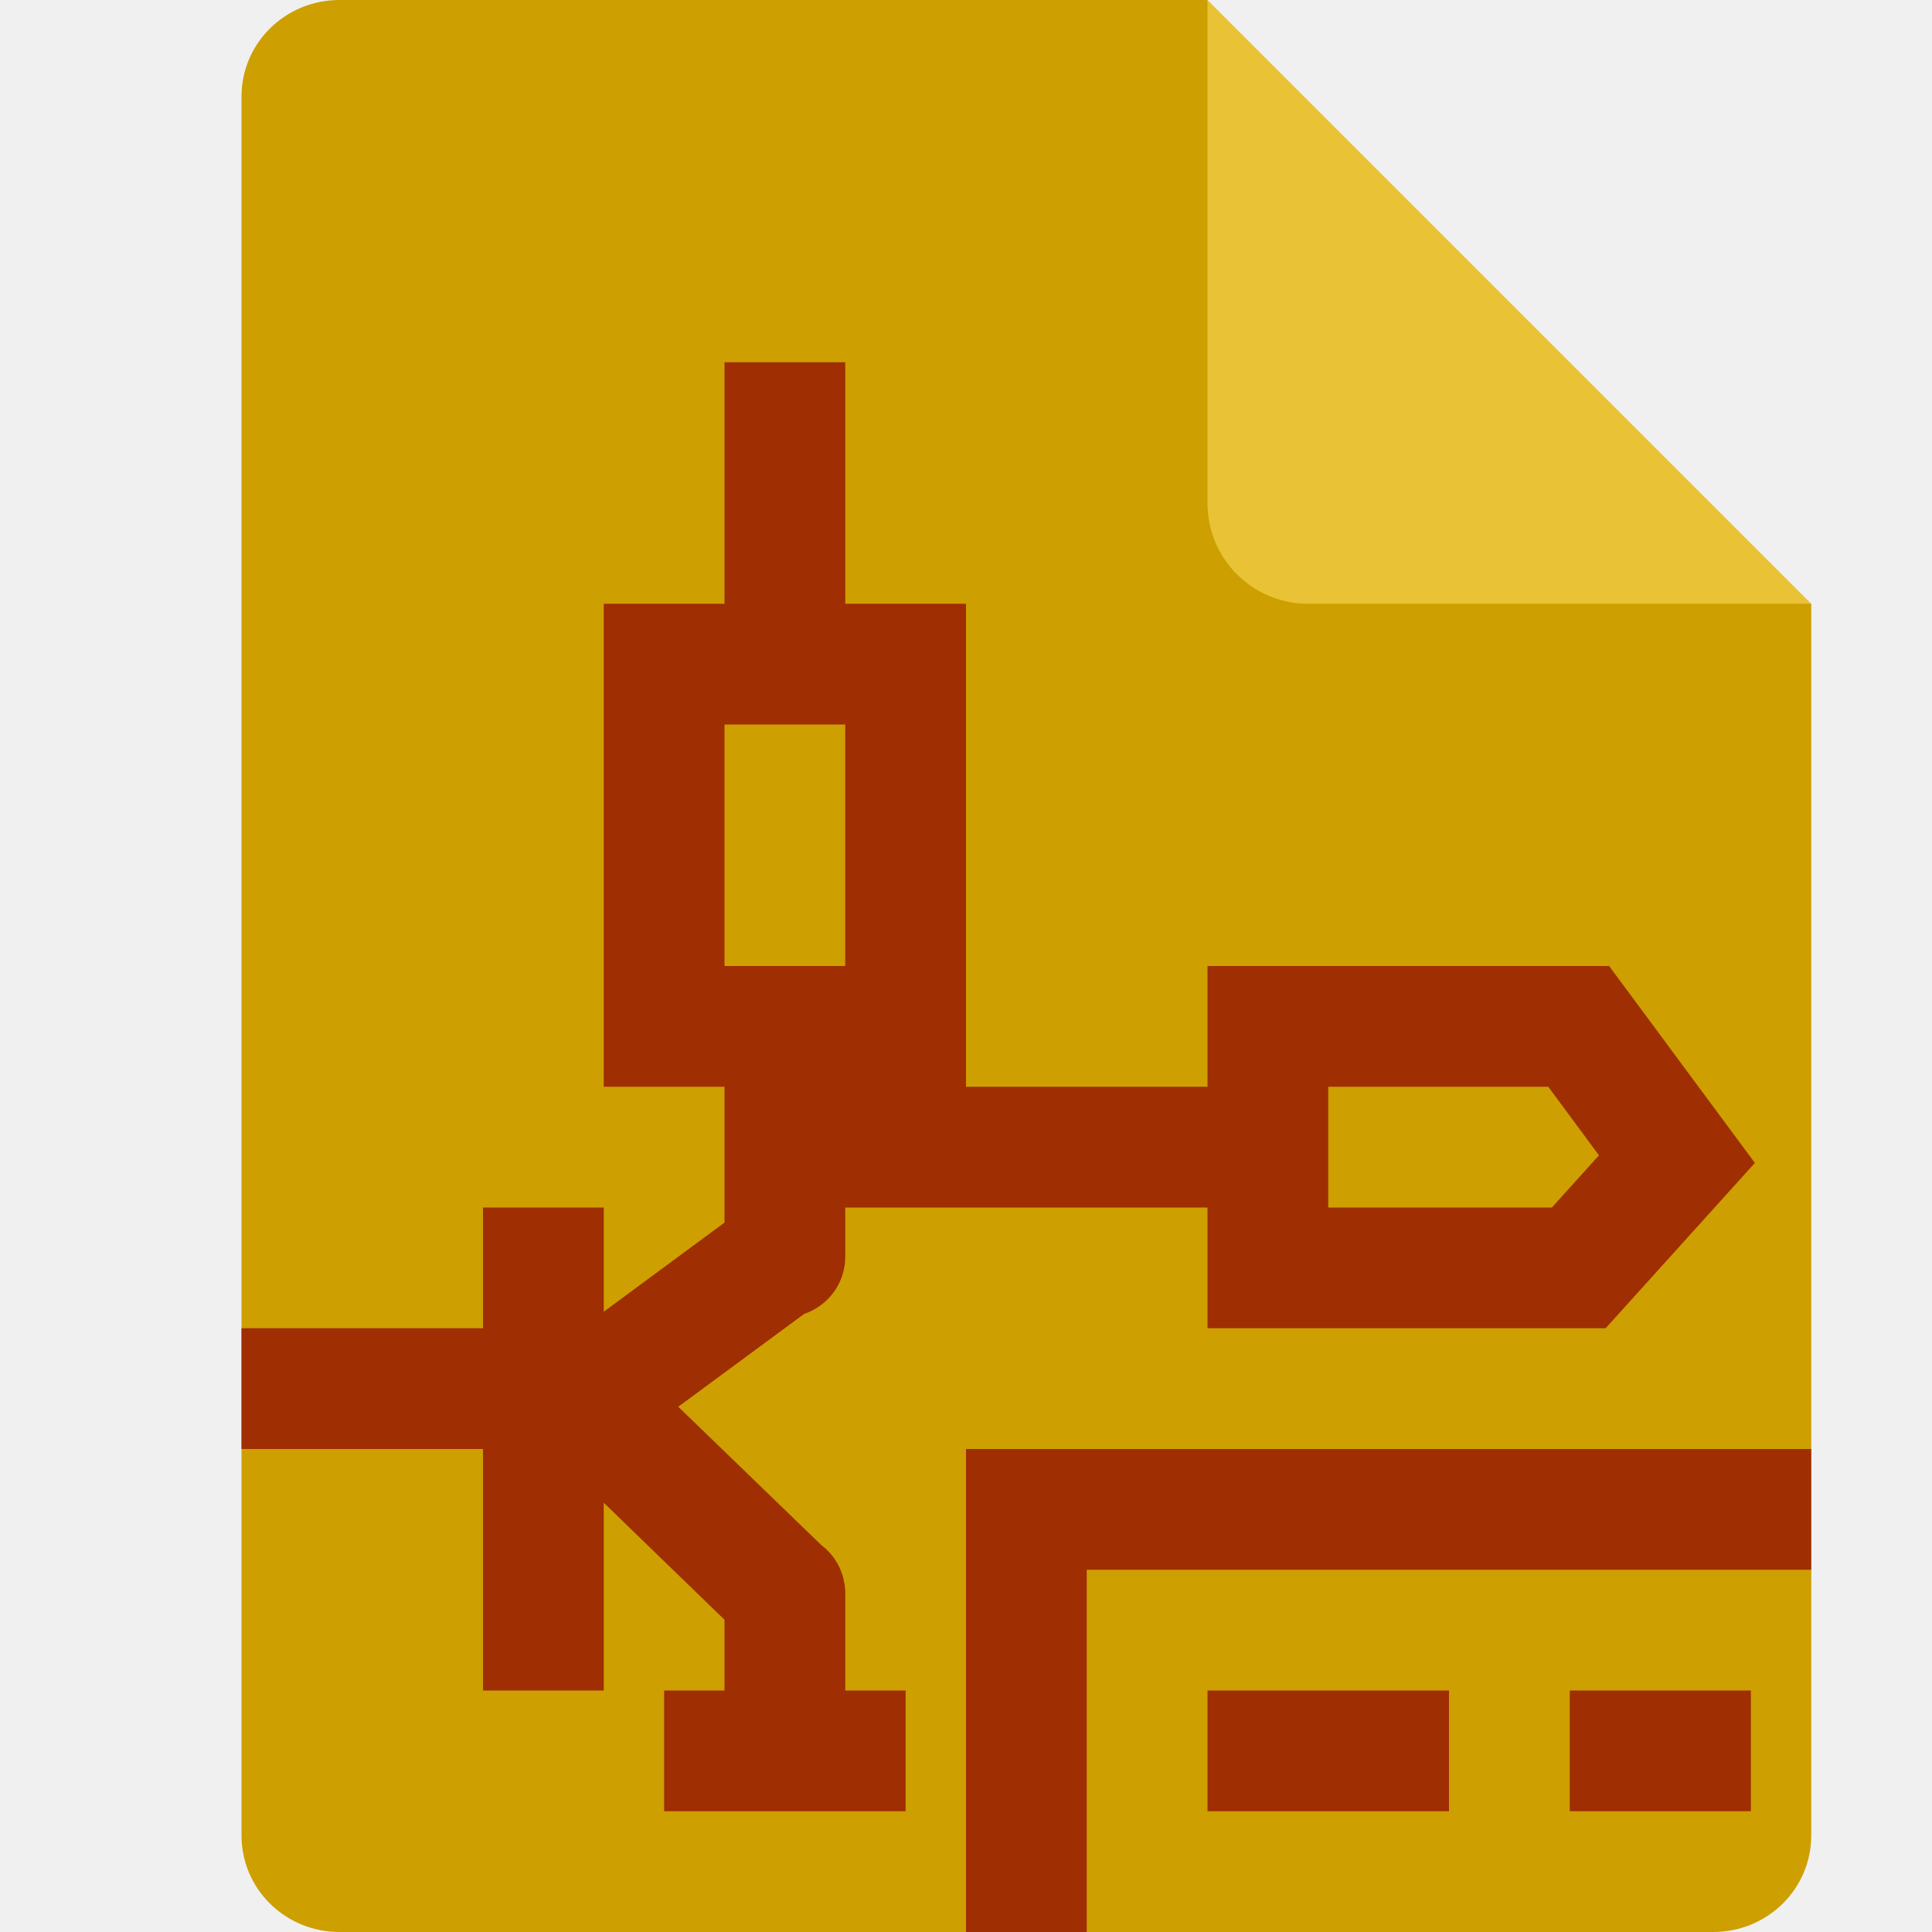
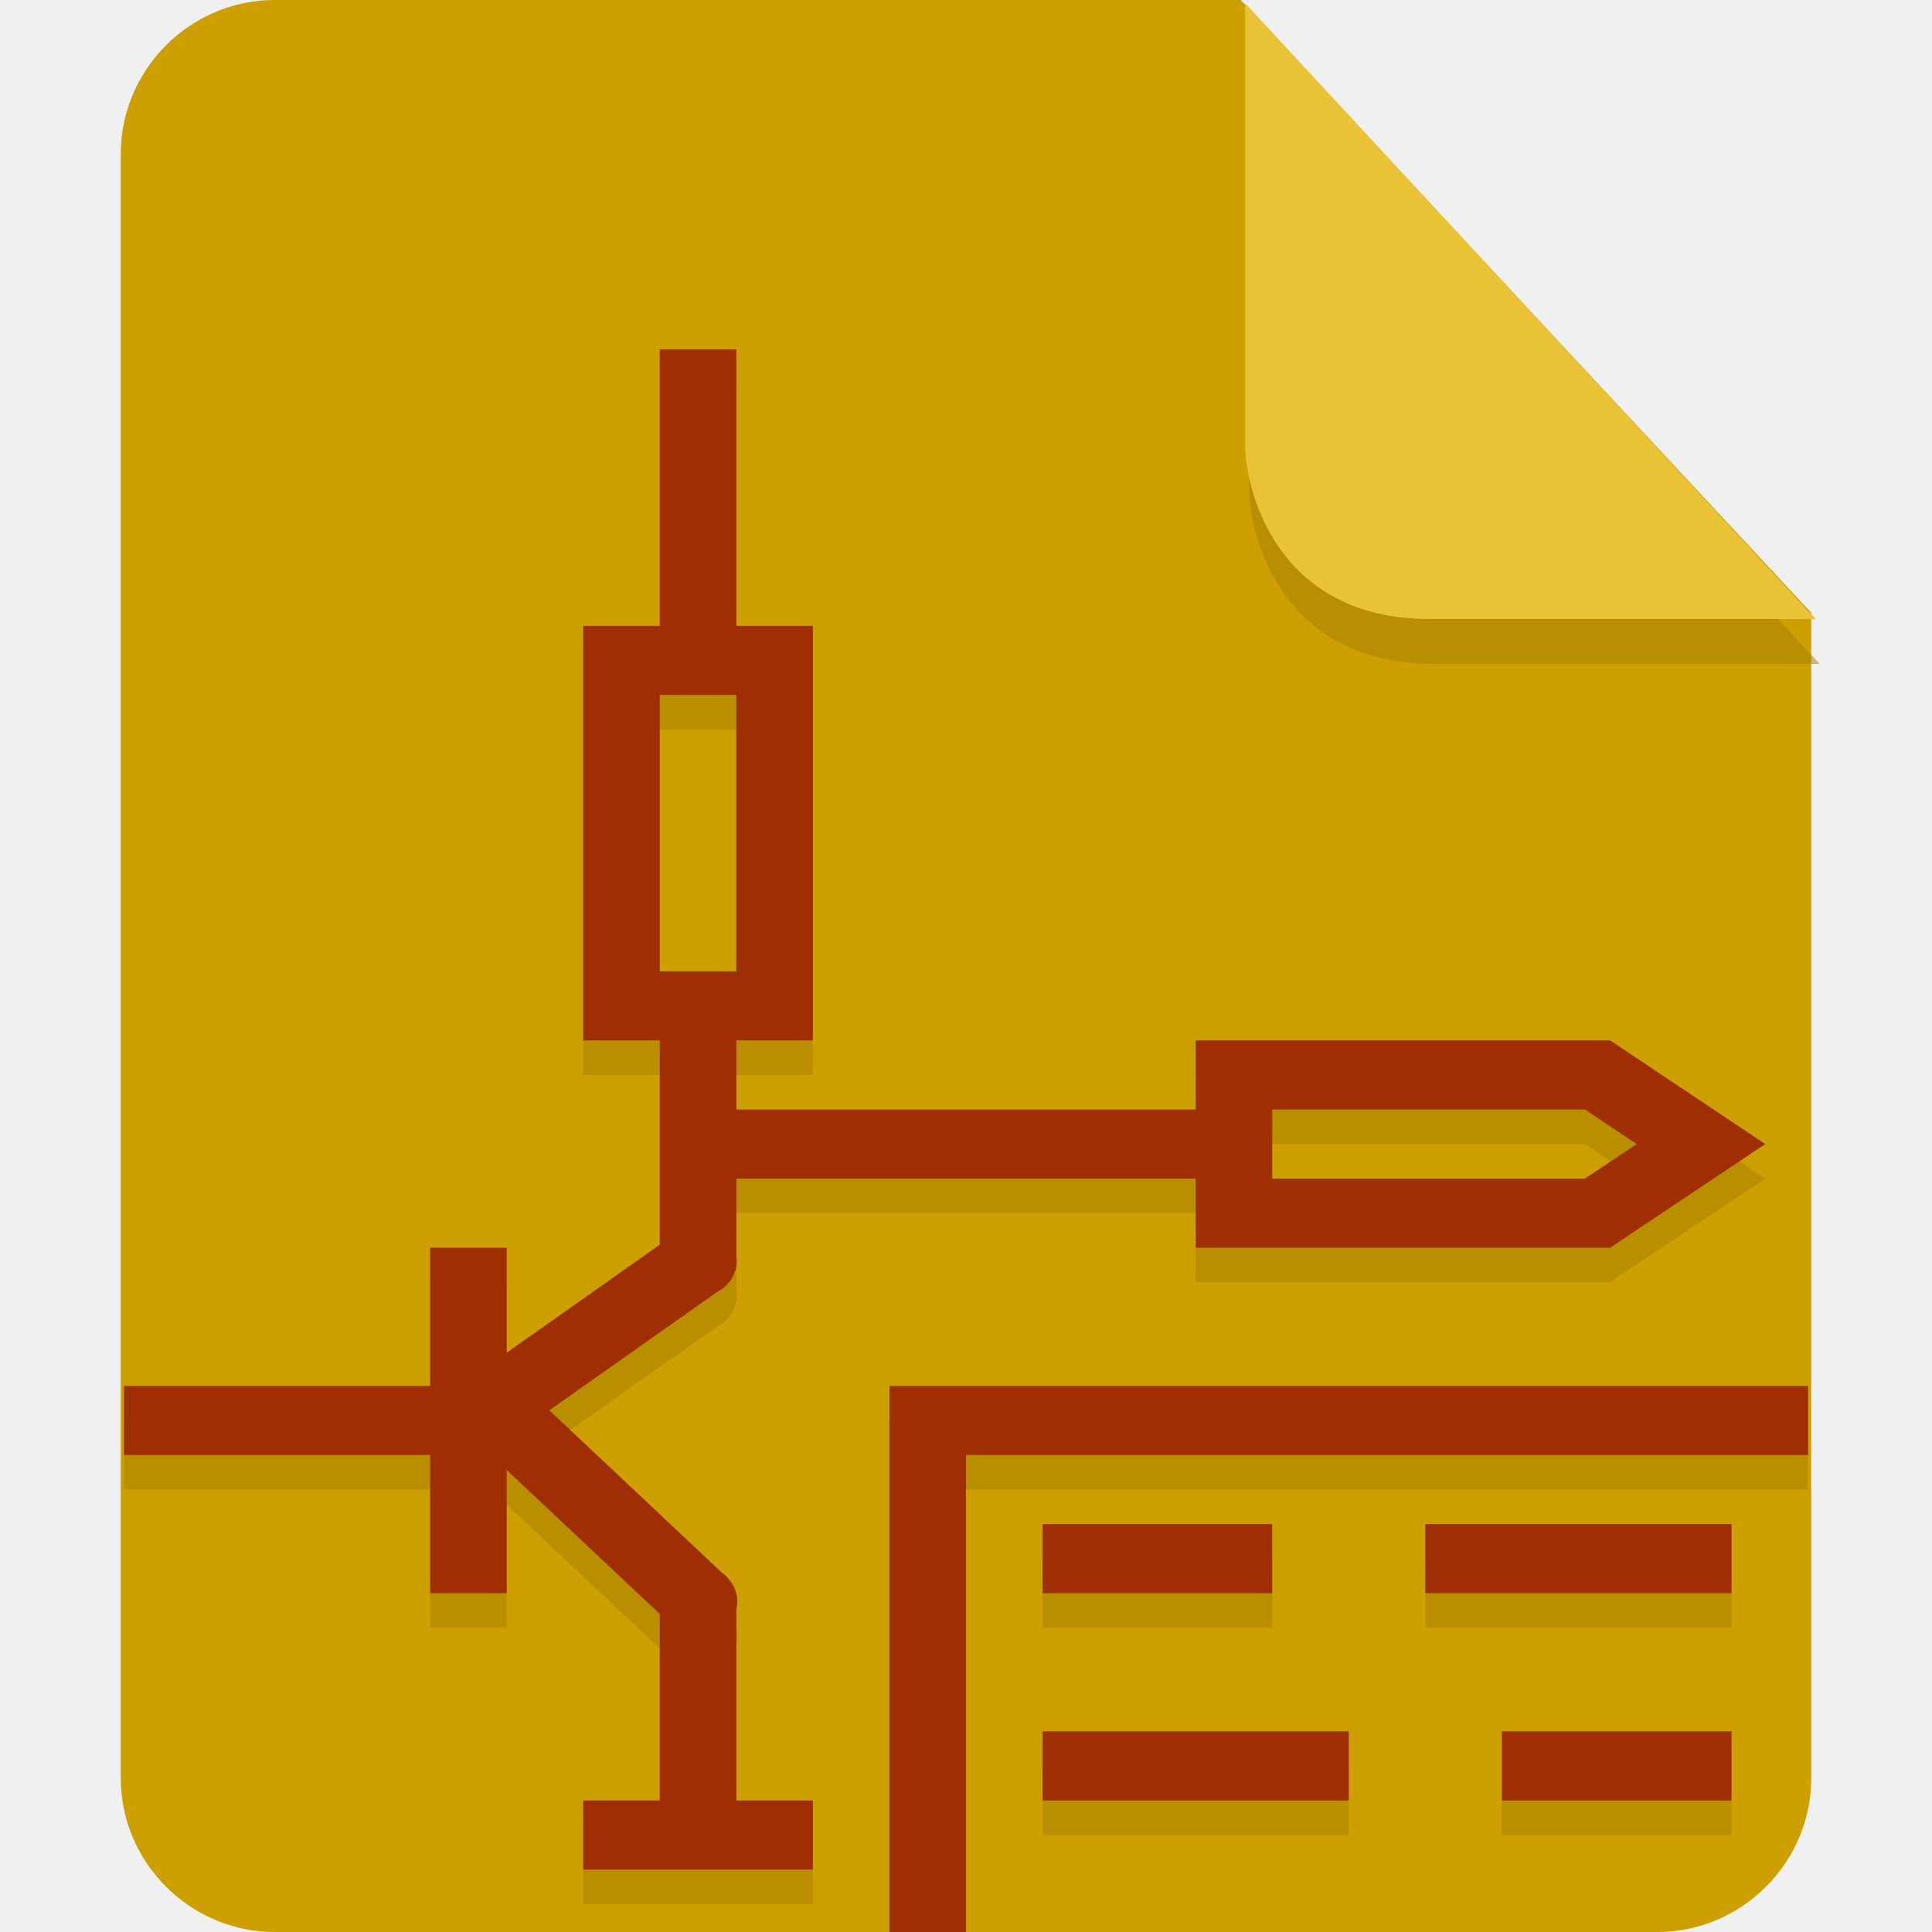
- <svg xmlns="http://www.w3.org/2000/svg" width="16" height="16" version="1.1">
-   <path style="fill:#cd9f00" d="M 2.812,0 C 2.362,0 2,0.357 2,0.8 V 15.2 C 2,15.643 2.362,16 2.812,16 h 11.375 C 14.638,16 15,15.643 15,15.2 V 5 L 11,4 10,0 Z" />
-   <path style="fill:#e9c235" d="M 15,5 10,0 V 4.167 C 10,4.628 10.372,5 10.833,5 Z" />
-   <path style="fill:#9f2e03" d="M 6 3 L 6 3.5 L 6 5 L 5 5 L 5 9 L 6 9 L 6 10.125 L 5 10.863 L 5 10.5 L 5 10 L 4 10 L 4 10.5 L 4 11 L 2.5 11 L 2 11 L 2 12 L 2.5 12 L 4 12 L 4 13.5 L 4 14 L 5 14 L 5 13.5 L 5 12.445 L 6 13.414 L 6 14 L 5.5 14 L 5.5 15 L 6 15 L 7 15 L 7.5 15 L 7.5 14 L 7 14 L 7 13.219 A 0.501 0.501 0 0 0 6.998 13.148 A 0.5 0.5 0 0 0 6.994 13.119 A 0.501 0.501 0 0 0 6.99 13.1 A 0.5 0.5 0 0 0 6.984 13.07 A 0.501 0.501 0 0 0 6.979 13.051 A 0.5 0.5 0 0 0 6.801 12.795 L 5.617 11.65 L 6.66 10.881 A 0.5 0.5 0 0 0 7 10.4 L 7 10 L 10 10 L 10 11 L 13.297 11 L 14.533 9.631 L 13.326 8 L 10 8 L 10 8.5 L 10 9 L 8 9 L 8 8 L 8 5 L 7 5 L 7 3.5 L 7 3 L 6 3 z M 6 6 L 7 6 L 7 8 L 6 8 L 6 6 z M 11 9 L 12.822 9 L 13.242 9.568 L 12.852 10 L 11 10 L 11 9 z M 8 12 L 8 16 L 9 16 L 9 13 L 15 13 L 15 12 L 8 12 z M 10 14 L 10 15 L 12 15 L 12 14 L 10 14 z M 13 14 L 13 15 L 14.5 15 L 14.5 14 L 13 14 z" />
+ <svg xmlns="http://www.w3.org/2000/svg" id="_图层_1" data-name="图层_1" version="1.1" viewBox="0 0 128 128" width="16" height="16" xml:space="preserve">
+   <defs id="defs1">
+     <style id="style1">
+       .st0 {
+         fill: #0071e9;
+       }
+ 
+       .st1 {
+         fill: #fff;
+       }
+ 
+       .st2 {
+         fill: #5aaaff;
+         isolation: isolate;
+         opacity: .5;
+       }
+     </style>
+     <style id="style1-6">
+       .st0 {
+         fill: #9c27b0;
+       }
+ 
+       .st1 {
+         fill: #999;
+       }
+ 
+       .st2, .st3 {
+         isolation: isolate;
+         opacity: .2;
+       }
+ 
+       .st4 {
+         display: none;
+       }
+ 
+       .st5 {
+         fill: #f4f4f4;
+       }
+ 
+       .st3 {
+         fill: #fff;
+       }
+ 
+       .st6 {
+         fill: #e4e4e4;
+       }
+ 
+       .st7 {
+         fill: #fefdfe;
+       }
+ 
+       .st8 {
+         fill: url(#_未命名的渐变_2);
+       }
+     </style>
+     <linearGradient id="_未命名的渐变_2" data-name="未命名的渐变 2" x1="1016.8" y1="-1278.7" x2="895.4" y2="-1068.3" gradientTransform="matrix(0.3,0,0,-0.3,-274,-343.5)" gradientUnits="userSpaceOnUse">
+       <stop offset="0" stop-color="#ff5c41" id="stop1" />
+       <stop offset="1" stop-color="#fe177d" id="stop2" />
+     </linearGradient>
+   </defs>
+   <path class="st0" d="M18.2,0c-5.6,0-10.2,4.6-10.2,10.2v107.6c0,5.6,4.6,10.2,10.2,10.2h91.6c5.6,0,10.2-4.6,10.2-10.2V40.6L82.2,0H18.2Z" id="path1" style="fill:#cd9f00;fill-opacity:1" />
+   <path class="st2" d="M 82.761,3.181 V 32.381 c 0,3.2 2.2,11.6 12.2,11.6 H 120.561 Z" id="path2" style="opacity:0.5;fill:#a47f00;fill-opacity:1" />
+   <path class="st2" d="M 82.491,0.211 V 29.411 c 0,3.2 2.2,11.6 12.2,11.6 h 25.6 z" id="path2-5" style="opacity:1;isolation:isolate;fill:#e9c235;fill-opacity:1" />
+   <g id="g1" transform="matrix(2.535885,0,0,2.288909,-17.14833,-8.89248)">
+     <path style="opacity:0.1" d="m 24,15 v 1 7 h -2 v 12 h 2 v 5.912 l -4,3.127 V 42 41 h -2 v 1 3 H 17.875 11 10 v 2 H 11 17.875 18 v 3 1 h 2 v -1 -2.566 l 4,4.168 V 57 h -1 -1 v 2 h 1 4 1 v -2 h -1 -1 v -5.547 a 1,1 0 0 0 -0.115,-0.734 1,1 0 0 0 -0.025,-0.045 1,1 0 0 0 -0.006,-0.008 1,1 0 0 0 -0.24,-0.27 l -4.5,-4.689 4.379,-3.422 A 1,1 0 0 0 25.914,41.82 1,1 0 0 0 26,41.256 V 39 h 0.5 11 0.5 v 2 h 10.83 l 4.051,-3 -4.051,-3 H 38 v 1 1 H 37.5 26.5 26 v -2 h 1 1 V 33 23 h -2 v -7 -1 z m 0,10 h 2 v 8 h -2 z m 16,12 h 8.17 l 1.352,1 -1.352,1 H 40 Z m -10,8 v 16 h 2 V 47 h 22 v -2 z m 4,4 v 2 h 6 v -2 z m 10,0 v 2 h 8 v -2 z m -10,6 v 2 h 8 v -2 z m 12,0 v 2 h 6 v -2 z" id="path3" />
+     <path style="fill:#9f2e03" d="m 24,14 v 1 7 h -2 v 12 h 2 v 5.912 l -4,3.127 V 41 40 h -2 v 1 3 H 17.875 11 10 v 2 H 11 17.875 18 v 3 1 h 2 v -1 -2.566 l 4,4.168 V 56 h -1 -1 v 2 h 1 4 1 v -2 h -1 -1 v -5.547 a 1,1 0 0 0 -0.115,-0.734 1,1 0 0 0 -0.025,-0.045 1,1 0 0 0 -0.006,-0.008 1,1 0 0 0 -0.24,-0.27 l -4.5,-4.689 4.379,-3.422 A 1,1 0 0 0 25.914,40.82 1,1 0 0 0 26,40.256 V 38 h 0.5 11 0.5 v 2 h 10.83 l 4.051,-3 -4.051,-3 H 38 v 1 1 H 37.5 26.5 26 v -2 h 1 1 V 32 22 h -2 v -7 -1 z m 0,10 h 2 v 8 h -2 z m 16,12 h 8.17 l 1.352,1 -1.352,1 H 40 Z m -10,8 v 16 h 2 V 46 h 22 v -2 z m 4,4 v 2 h 6 v -2 z m 10,0 v 2 h 8 v -2 z m -10,6 v 2 h 8 v -2 z m 12,0 v 2 h 6 v -2 z" id="path6" />
+   </g>
</svg>
